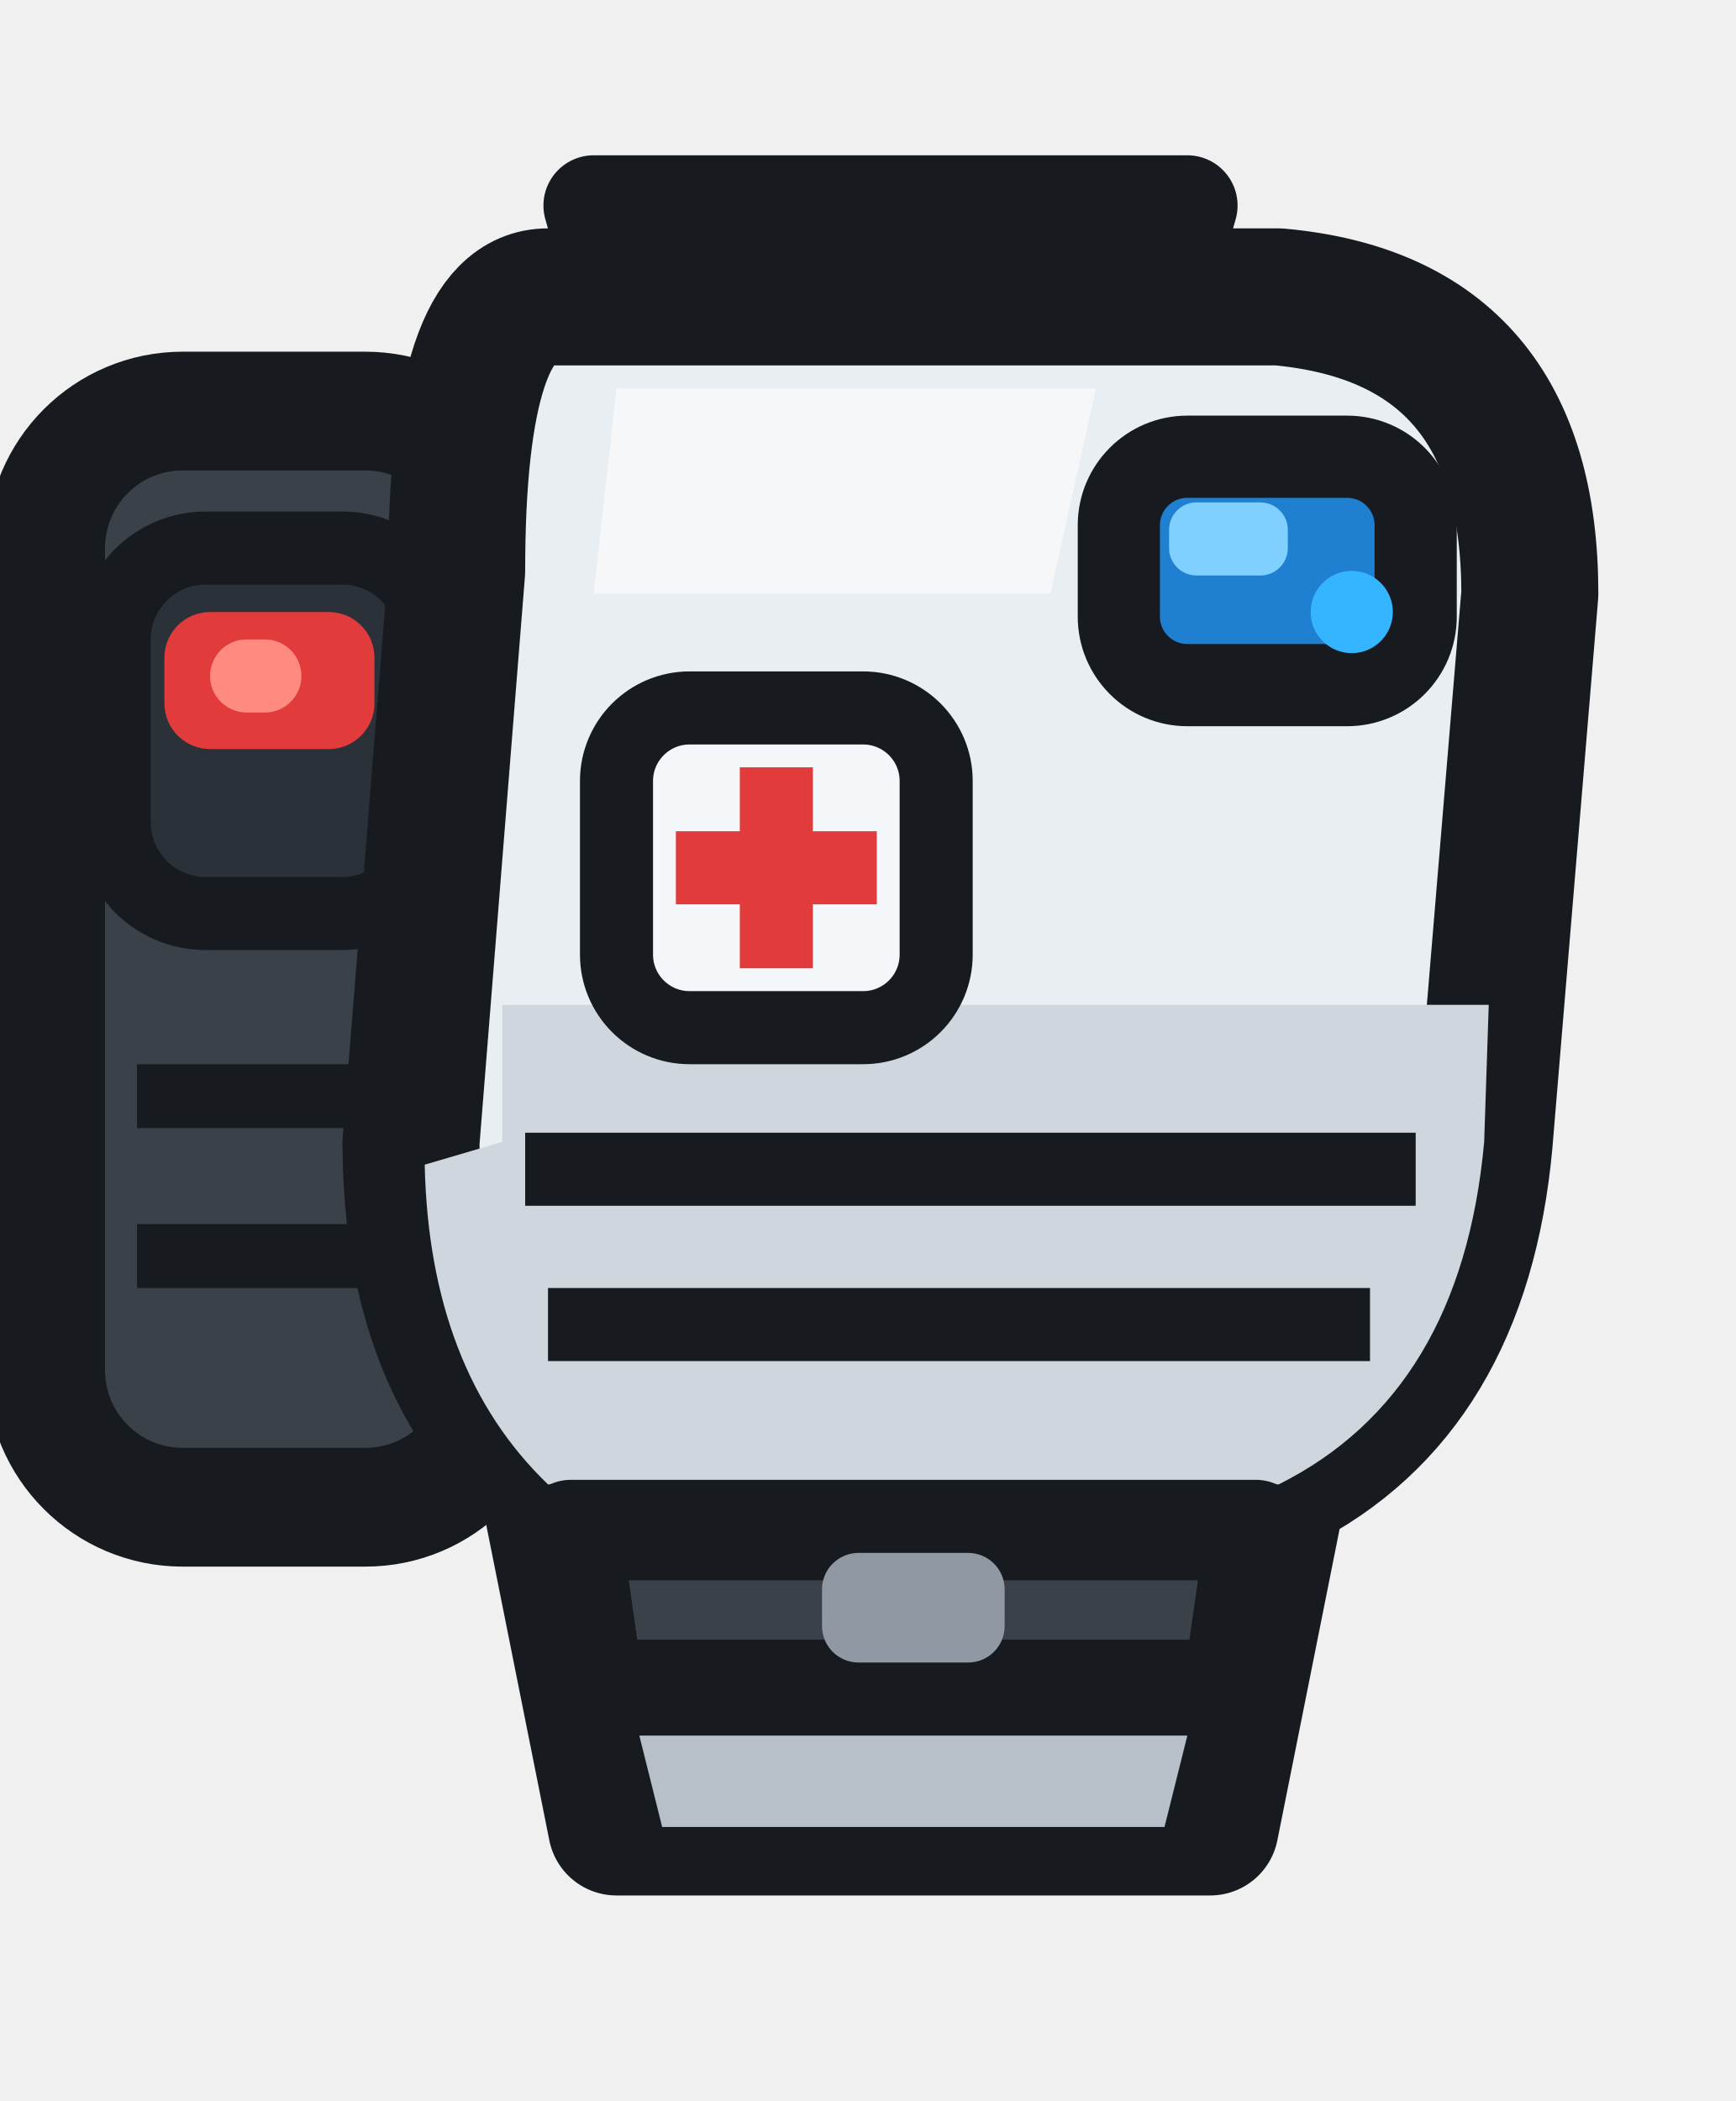
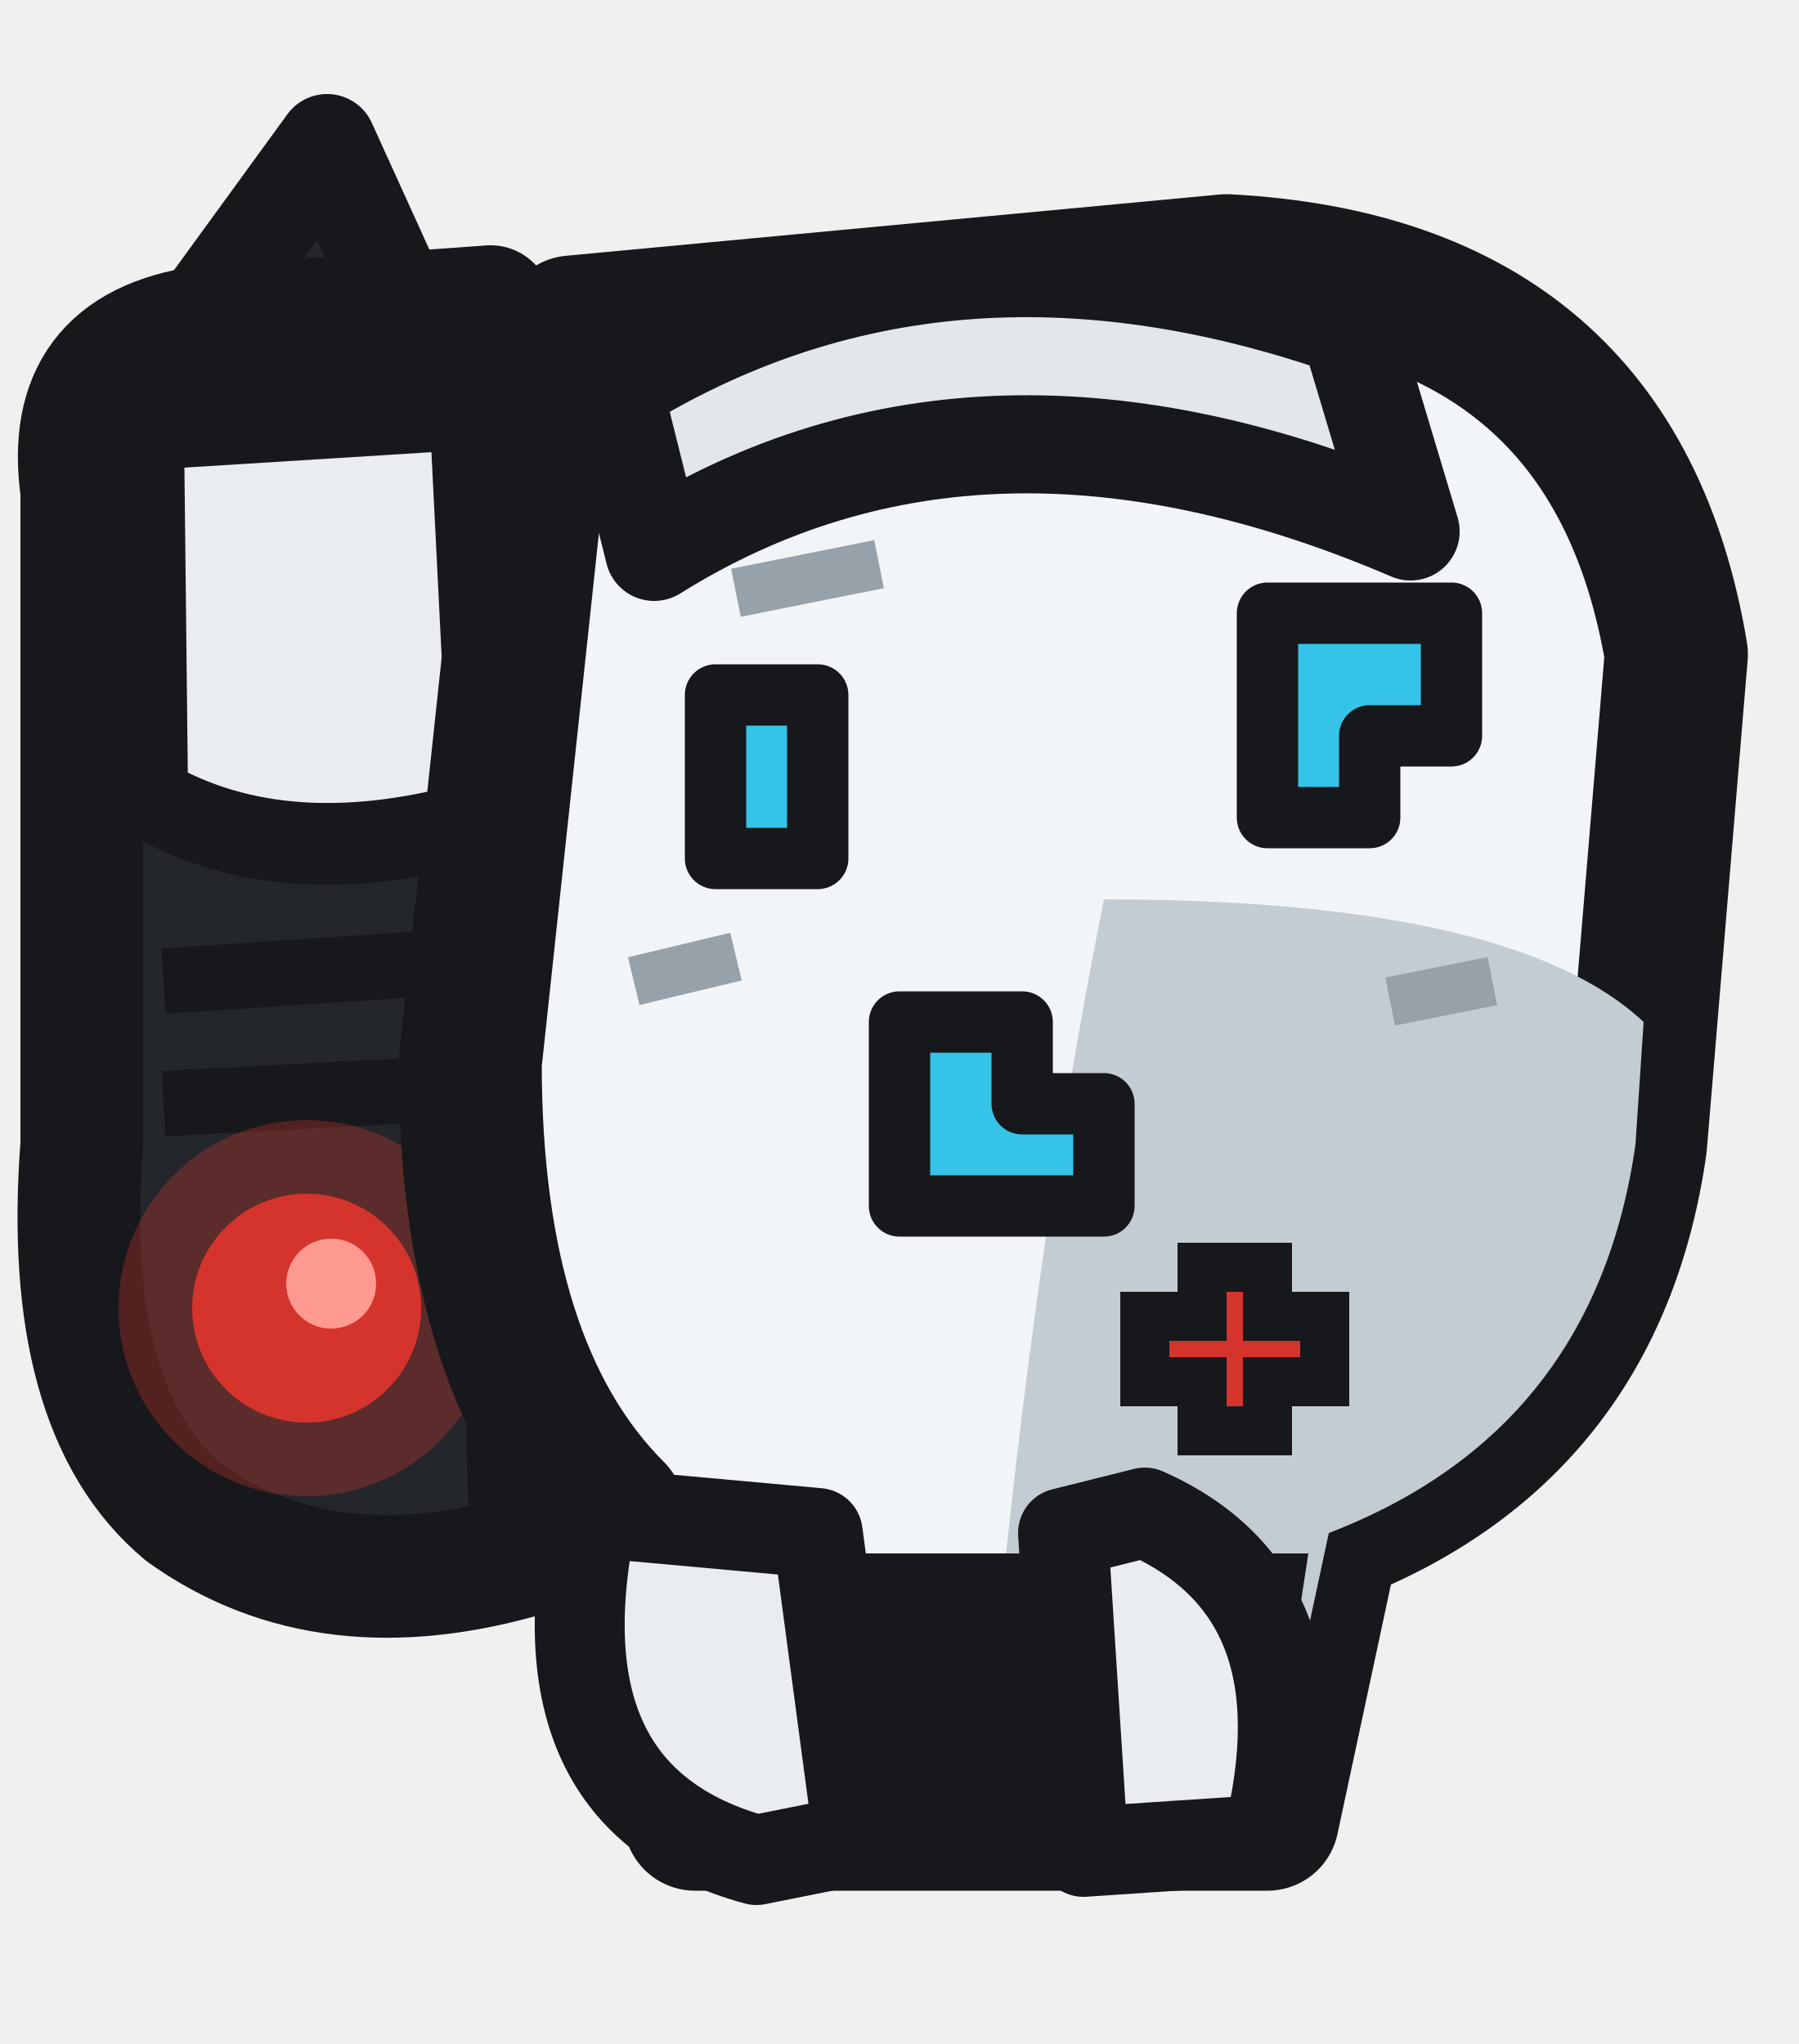
- <svg xmlns="http://www.w3.org/2000/svg" width="38" height="46" viewBox="0 0 38 46">
-   <g stroke="#171b20" stroke-width="2.6" stroke-linejoin="round">
-     <rect x="1" y="9" width="10" height="24" rx="3" fill="#3a4149" />
-     <rect x="2.5" y="12" width="7" height="8" rx="2" fill="#2b3138" stroke-width="1.6" />
+ <svg xmlns="http://www.w3.org/2000/svg" width="44" height="50" viewBox="0 0 44 50">
+   <path d="M4 9 L8 3.5 L10.5 9 Z" fill="#23262a" stroke="#16181b" stroke-width="2.4" stroke-linejoin="round" />
+   <g stroke="#16181b" stroke-width="3" stroke-linejoin="round">
+     <path d="M2 12 Q1.5 8.5 5 8 L12 7.5 L13 38 Q8 39.5 4.5 37 Q1.5 34.5 2 28 Z" fill="#23262a" />
  </g>
-   <rect x="3.6" y="13.4" width="4.6" height="3" rx="1" fill="#e23b3b" />
-   <rect x="4.6" y="14" width="2" height="1.6" rx="0.8" fill="#ff8a80" />
-   <path d="M3 24 L9 24 M3 27.5 L9 27.5" stroke="#171b20" stroke-width="1.4" />
-   <path d="M13 4.5 L26 4.5 L25 8 L14 8 Z" fill="#8f98a3" stroke="#171b20" stroke-width="2.2" stroke-linejoin="round" />
-   <g stroke="#171b20" stroke-width="3" stroke-linejoin="round" stroke-linecap="round">
-     <path d="M12 6.5 L28 6.5 Q33.5 7 33.5 13 L32.5 25 Q32 30.5 28 32.5 L26.5 40 L13.5 40 L12 32.5 Q9 30 9 25 L10 12.5 Q10 6.5 12 6.5 Z" fill="#e9eef2" />
+   <path d="M3.5 10.5 L11.5 10 L12 20 Q7 21.5 3.6 19.5 Z" fill="#e9edf1" stroke="#16181b" stroke-width="2" stroke-linejoin="round" />
+   <path d="M4 24 L11.5 23.5 M4 27 L11.5 26.6" stroke="#16181b" stroke-width="1.6" fill="none" />
+   <circle cx="7.5" cy="32" r="4.6" fill="#d5342c" opacity="0.32" />
+   <circle cx="7.5" cy="32" r="2.8" fill="#d5342c" />
+   <circle cx="8.1" cy="31.4" r="1.1" fill="#ff9a90" />
+   <g stroke="#16181b" stroke-width="3.5" stroke-linejoin="round" stroke-linecap="round">
+     <path d="M14 8 L30 6.5 Q39.5 7 41 16 L40 28 Q39 35 32.5 37.5 L31 44.5 L17 44.5 L15 37 Q11.5 33.5 11.5 26 L13 12 Q13 8.5 14 8 Z" fill="#f2f5f7" />
  </g>
-   <path d="M13.5 8.5 L24 8.5 L23 13 L13 13 Z" fill="#ffffff" opacity="0.55" />
-   <path d="M11 22 L32.6 22 L32.5 25 Q32 30.5 28 32.5 L12 32.5 Q9.4 30 9.3 25.5 L11 25 Z" fill="#cfd6dd" />
-   <g stroke="#171b20" stroke-width="1.6">
-     <path d="M11.5 25.6 L31 25.6 M12 29 L30 29" fill="none" />
+   <path d="M15 9.5 Q23 4.5 33 8 L34.5 13 Q24 8.5 16 13.5 Z" fill="#e2e7ec" stroke="#16181b" stroke-width="2.4" stroke-linejoin="round" />
+   <path d="M27 22 Q37 22 40.2 25 L40 28 Q39 35 32.5 37.5 L31 44.5 L24 44.5 Q25 32 27 22 Z" fill="#c4ccd3" />
+   <path d="M31.5 38 L31 44.5 L24 44.5 L24.5 39 Z" fill="#97a1aa" />
+   <path d="M16 38 L32 38 L31 44.5 L17 44.5 Z" fill="#16181b" />
+   <path d="M14.5 37 Q13 44 18.5 45.5 L21 45 L20 37.5 Z" fill="#e9edf1" stroke="#16181b" stroke-width="2.2" stroke-linejoin="round" />
+   <path d="M28 37 Q32.5 39 31 45 L26.5 45.3 L26 37.5 Z" fill="#e9edf1" stroke="#16181b" stroke-width="2.2" stroke-linejoin="round" />
+   <g fill="#35c4e8" stroke="#16181b" stroke-width="1.5" stroke-linejoin="round">
+     <path d="M31 15 L35.5 15 L35.5 18 L33.5 18 L33.5 20 L31 20 Z" />
+     <path d="M22 25 L25 25 L25 27 L27 27 L27 29.5 L22 29.5 Z" />
+     <path d="M17.5 17 L20 17 L20 21 L17.5 21 Z" />
  </g>
-   <rect x="24.5" y="10" width="6.5" height="5" rx="1.5" fill="#1f7fd1" stroke="#171b20" stroke-width="1.8" />
-   <rect x="25.6" y="11" width="2.6" height="1.6" rx="0.6" fill="#7fd0ff" />
-   <circle cx="29.6" cy="13.4" r="0.9" fill="#35b5ff" />
-   <g stroke="#171b20" stroke-width="1.6">
-     <rect x="13.5" y="15.5" width="7" height="7" rx="1.6" fill="#f4f7f9" />
-   </g>
-   <path d="M16.2 16.8 L17.8 16.8 L17.8 18.2 L19.2 18.2 L19.2 19.8 L17.8 19.8 L17.8 21.2 L16.2 21.2 L16.2 19.8 L14.8 19.8 L14.8 18.2 L16.2 18.2 Z" fill="#e23b3b" />
-   <g stroke="#171b20" stroke-width="2.2" stroke-linejoin="round">
-     <path d="M12.5 33.5 L27.5 33.5 L27 37 L13 37 Z" fill="#3a4149" />
-   </g>
-   <rect x="18" y="34" width="4" height="2.4" rx="0.8" fill="#8f98a3" />
-   <path d="M14 38 L26 38 L25.5 40 L14.5 40 Z" fill="#b7c0c9" />
+   <path d="M29.4 31 L31 31 L31 32.2 L32.4 32.2 L32.4 33.8 L31 33.8 L31 35 L29.4 35 L29.4 33.8 L28 33.8 L28 32.2 L29.4 32.2 Z" fill="#d5342c" stroke="#16181b" stroke-width="1.2" />
+   <path d="M18 14.5 L21.5 13.8 M15.5 24 L18 23.4 M34 24.5 L36.5 24" stroke="#97a1aa" stroke-width="1.2" fill="none" />
</svg>
